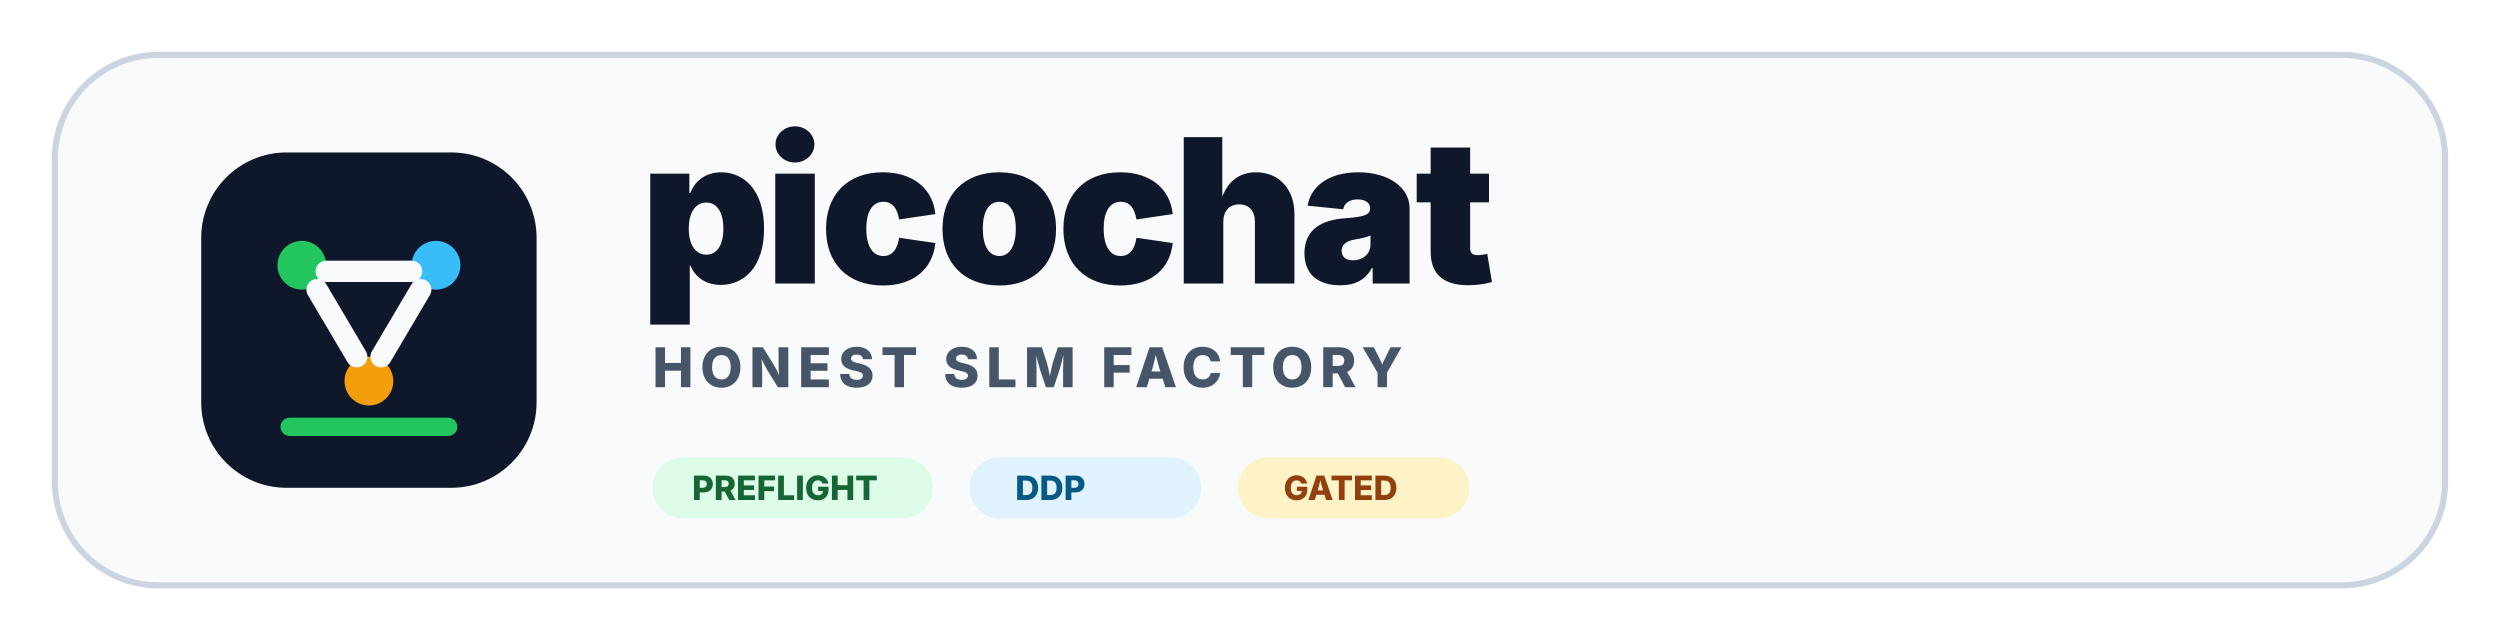
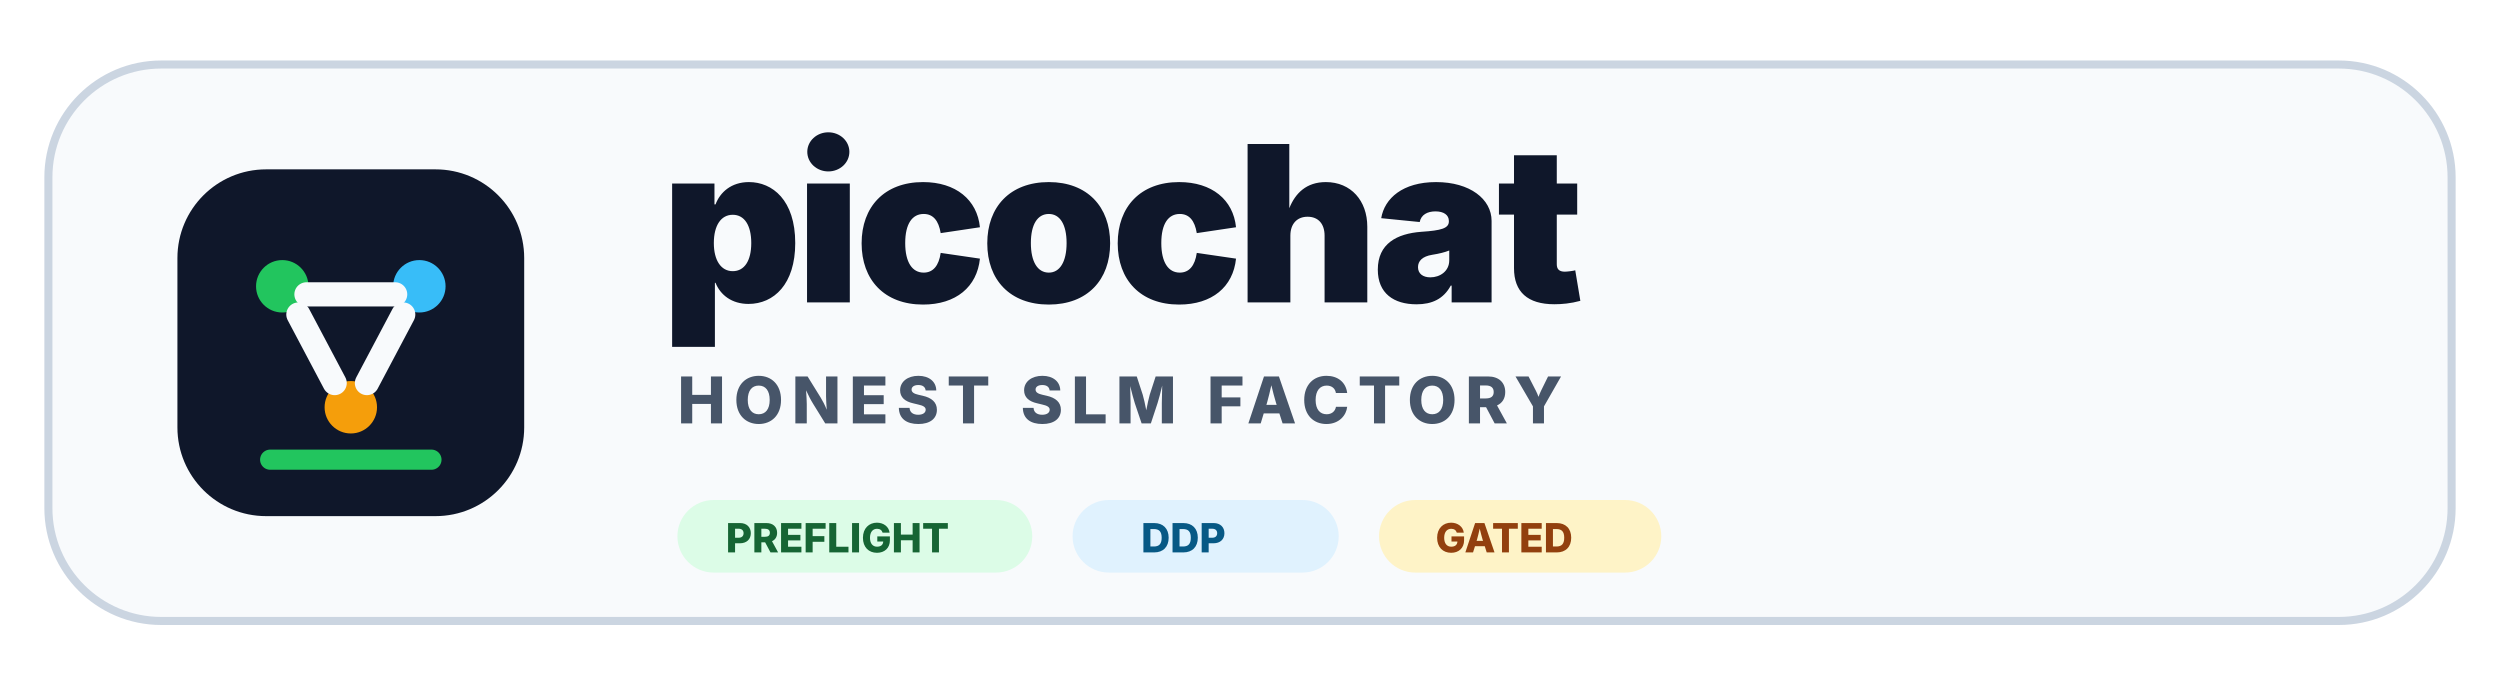
- <svg xmlns="http://www.w3.org/2000/svg" width="820" height="210" viewBox="0 0 820 210" fill="none" role="img" aria-labelledby="title desc">
-   <rect x="18" y="18" width="784" height="174" rx="34" fill="#F8FAFC" />
-   <rect x="18" y="18" width="784" height="174" rx="34" stroke="#CBD5E1" stroke-width="2" />
-   <g transform="translate(66 50)">
-     <rect x="0" y="0" width="110" height="110" rx="28" fill="#0F172A" />
-     <circle cx="33" cy="37" r="8" fill="#22C55E" />
-     <circle cx="77" cy="37" r="8" fill="#38BDF8" />
-     <circle cx="55" cy="75" r="8" fill="#F59E0B" />
-     <path d="M41 39H69" stroke="#F8FAFC" stroke-width="7" stroke-linecap="round" />
-     <path d="M72 45L59 67" stroke="#F8FAFC" stroke-width="7" stroke-linecap="round" />
-     <path d="M38 45L51 67" stroke="#F8FAFC" stroke-width="7" stroke-linecap="round" />
-     <path d="M29 90H81" stroke="#22C55E" stroke-width="6" stroke-linecap="round" />
+ <svg xmlns="http://www.w3.org/2000/svg" width="620" height="170" viewBox="0 0 620 170" fill="none" role="img" aria-labelledby="title desc">
+   <rect x="12" y="16" width="596" height="138" rx="28" fill="#F8FAFC" />
+   <rect x="12" y="16" width="596" height="138" rx="28" stroke="#CBD5E1" stroke-width="2" />
+   <g transform="translate(44 42)">
+     <rect x="0" y="0" width="86" height="86" rx="22" fill="#0F172A" />
+     <circle cx="26" cy="29" r="6.5" fill="#22C55E" />
+     <circle cx="60" cy="29" r="6.5" fill="#38BDF8" />
+     <circle cx="43" cy="59" r="6.5" fill="#F59E0B" />
+     <path d="M32 31H54" stroke="#F8FAFC" stroke-width="6" stroke-linecap="round" />
+     <path d="M56 36L47 53" stroke="#F8FAFC" stroke-width="6" stroke-linecap="round" />
+     <path d="M30 36L39 53" stroke="#F8FAFC" stroke-width="6" stroke-linecap="round" />
+     <path d="M23 72H63" stroke="#22C55E" stroke-width="5" stroke-linecap="round" />
  </g>
-   <text x="210" y="93" fill="#0F172A" font-family="Inter, ui-sans-serif, system-ui, -apple-system, BlinkMacSystemFont, 'Segoe UI', sans-serif" font-size="66" font-weight="850" letter-spacing="-1.6">picochat</text>
-   <text x="214" y="127" fill="#475569" font-family="Inter, ui-sans-serif, system-ui, -apple-system, BlinkMacSystemFont, 'Segoe UI', sans-serif" font-size="18" font-weight="800" letter-spacing="2.2">HONEST SLM FACTORY</text>
-   <g transform="translate(214 150)">
-     <rect width="92" height="20" rx="10" fill="#DCFCE7" />
-     <text x="13" y="14" fill="#166534" font-family="Inter, ui-sans-serif, system-ui, -apple-system, BlinkMacSystemFont, 'Segoe UI', sans-serif" font-size="11" font-weight="800">PREFLIGHT</text>
-     <rect x="104" width="76" height="20" rx="10" fill="#E0F2FE" />
-     <text x="119" y="14" fill="#075985" font-family="Inter, ui-sans-serif, system-ui, -apple-system, BlinkMacSystemFont, 'Segoe UI', sans-serif" font-size="11" font-weight="800">DDP</text>
-     <rect x="192" width="76" height="20" rx="10" fill="#FEF3C7" />
-     <text x="207" y="14" fill="#92400E" font-family="Inter, ui-sans-serif, system-ui, -apple-system, BlinkMacSystemFont, 'Segoe UI', sans-serif" font-size="11" font-weight="800">GATED</text>
+   <text x="164" y="75" fill="#0F172A" font-family="Inter, ui-sans-serif, system-ui, -apple-system, BlinkMacSystemFont, 'Segoe UI', sans-serif" font-size="54" font-weight="850" letter-spacing="-1.4">picochat</text>
+   <text x="168" y="105" fill="#475569" font-family="Inter, ui-sans-serif, system-ui, -apple-system, BlinkMacSystemFont, 'Segoe UI', sans-serif" font-size="16" font-weight="800" letter-spacing="2">HONEST SLM FACTORY</text>
+   <g transform="translate(168 124)">
+     <rect width="88" height="18" rx="9" fill="#DCFCE7" />
+     <text x="12" y="13" fill="#166534" font-family="Inter, ui-sans-serif, system-ui, -apple-system, BlinkMacSystemFont, 'Segoe UI', sans-serif" font-size="10" font-weight="800">PREFLIGHT</text>
+     <rect x="98" width="66" height="18" rx="9" fill="#E0F2FE" />
+     <text x="115" y="13" fill="#075985" font-family="Inter, ui-sans-serif, system-ui, -apple-system, BlinkMacSystemFont, 'Segoe UI', sans-serif" font-size="10" font-weight="800">DDP</text>
+     <rect x="174" width="70" height="18" rx="9" fill="#FEF3C7" />
+     <text x="188" y="13" fill="#92400E" font-family="Inter, ui-sans-serif, system-ui, -apple-system, BlinkMacSystemFont, 'Segoe UI', sans-serif" font-size="10" font-weight="800">GATED</text>
  </g>
</svg>
